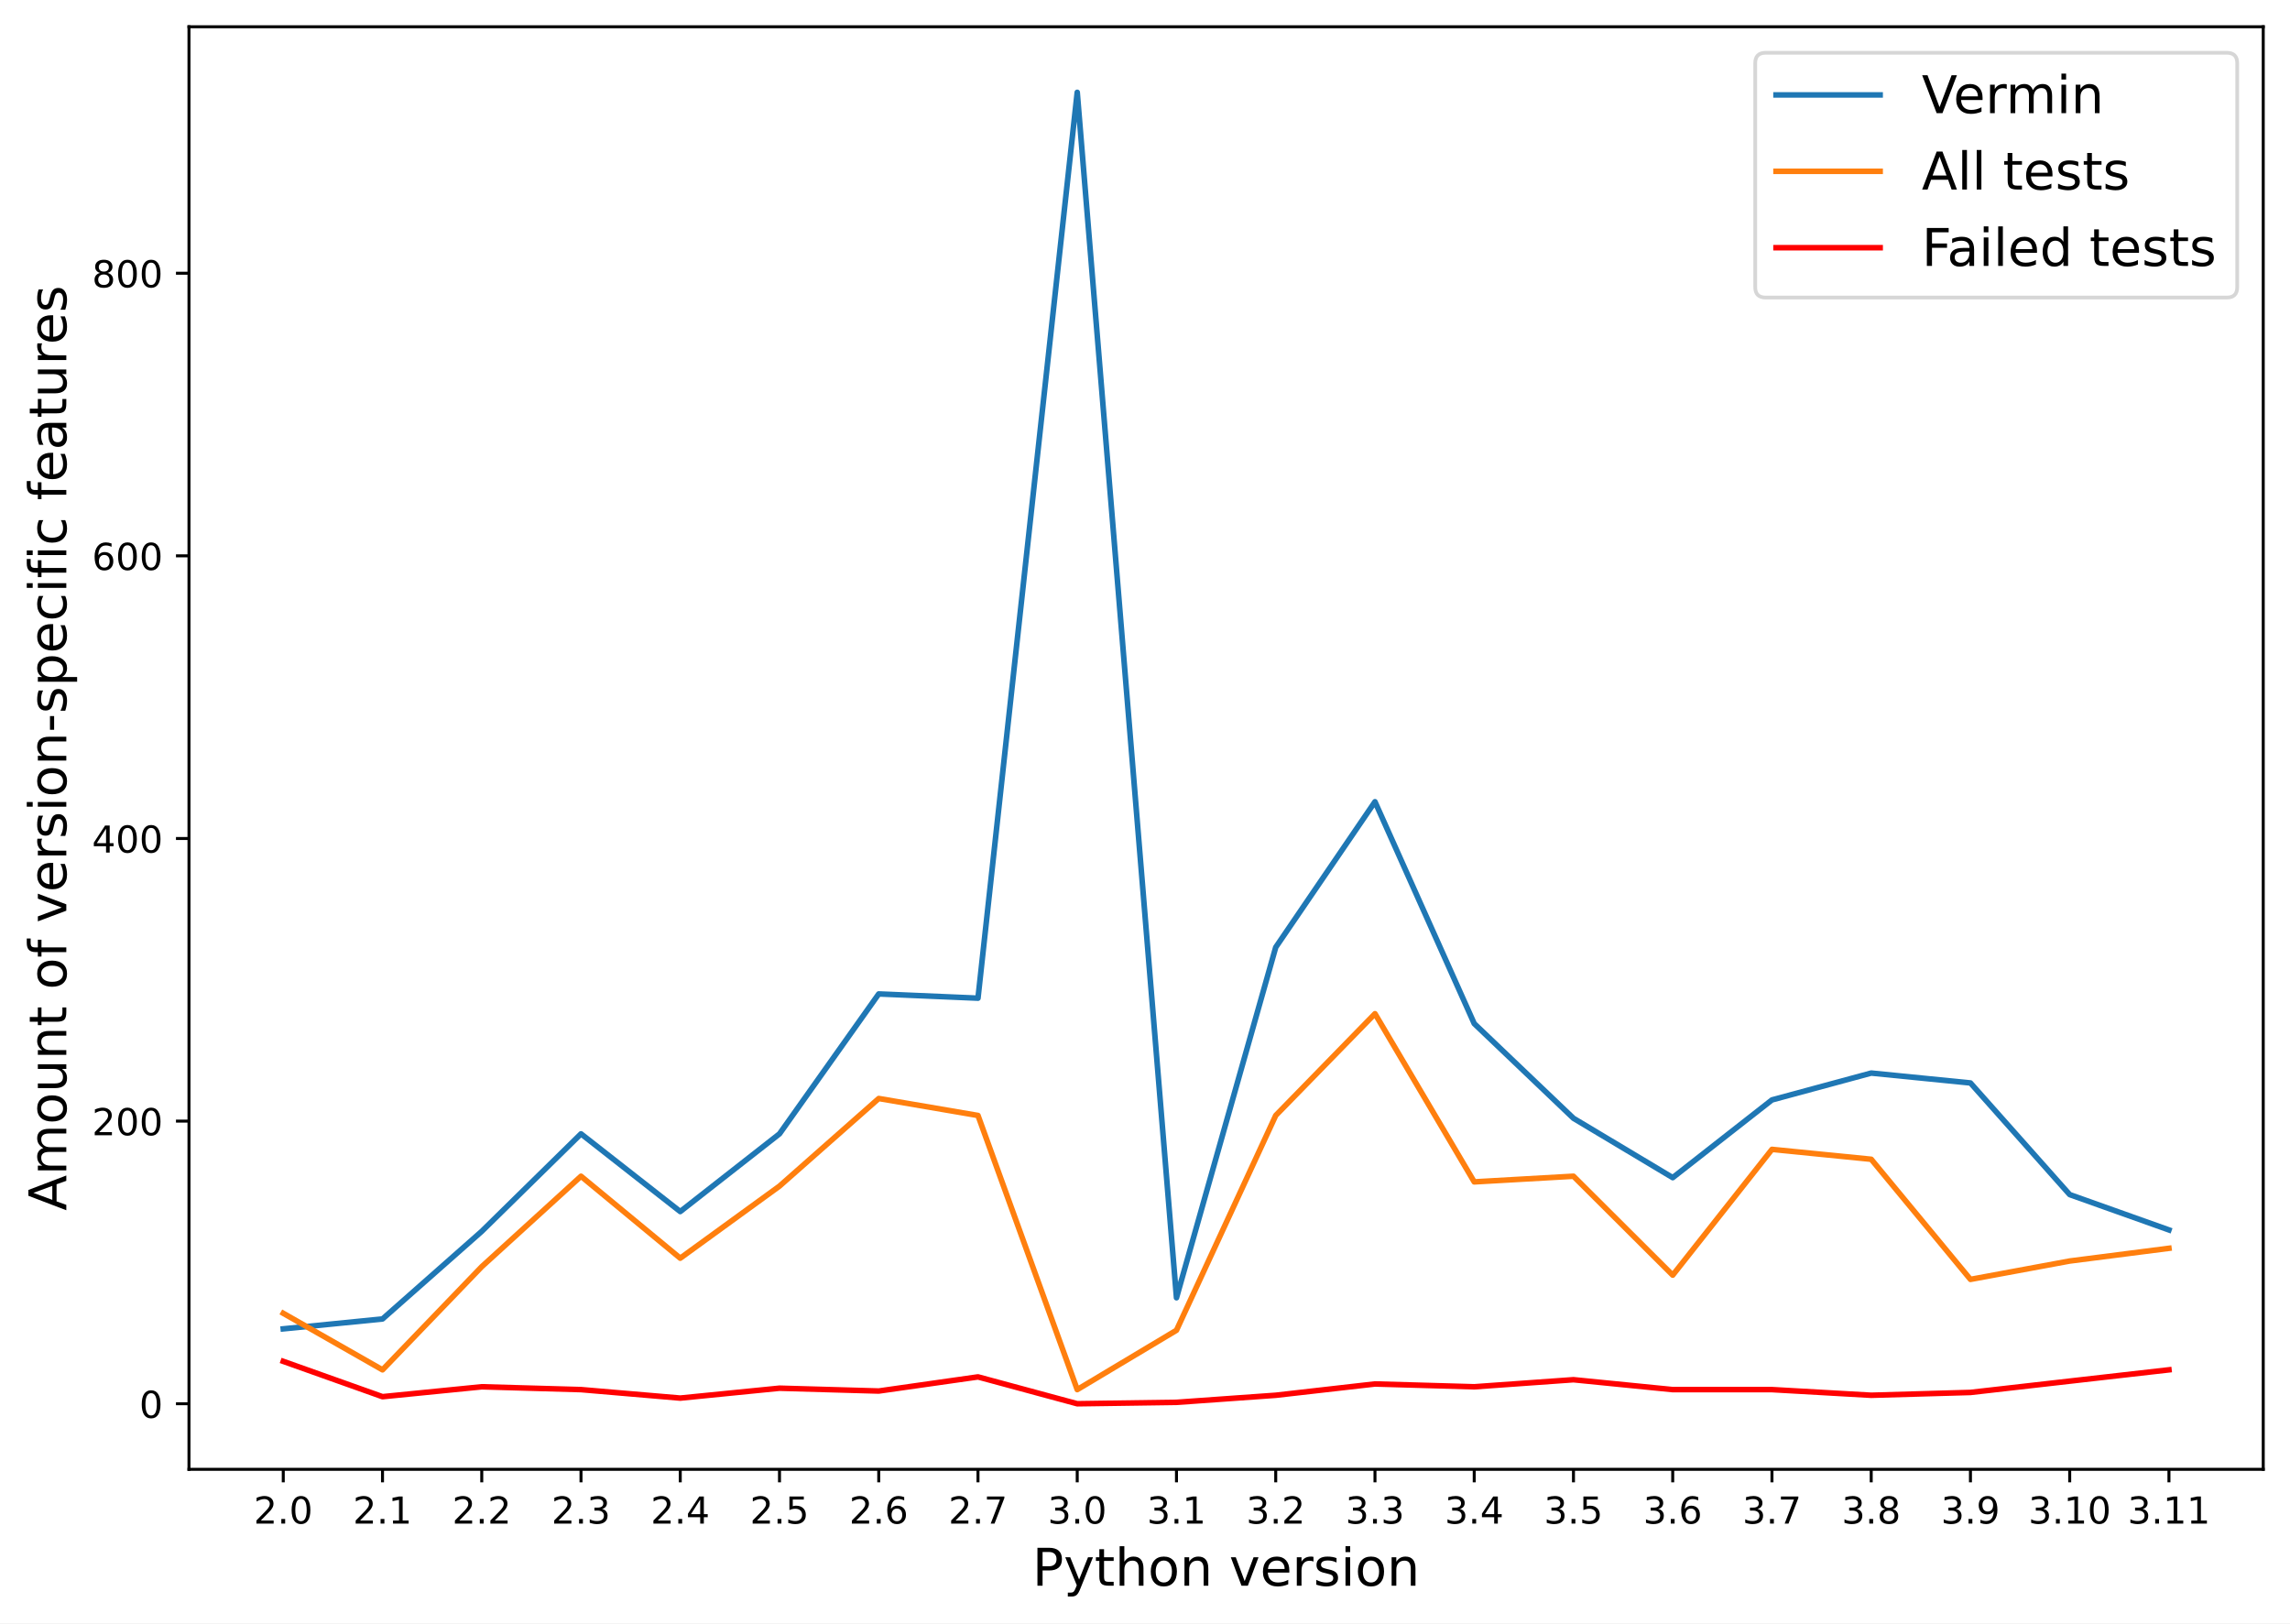
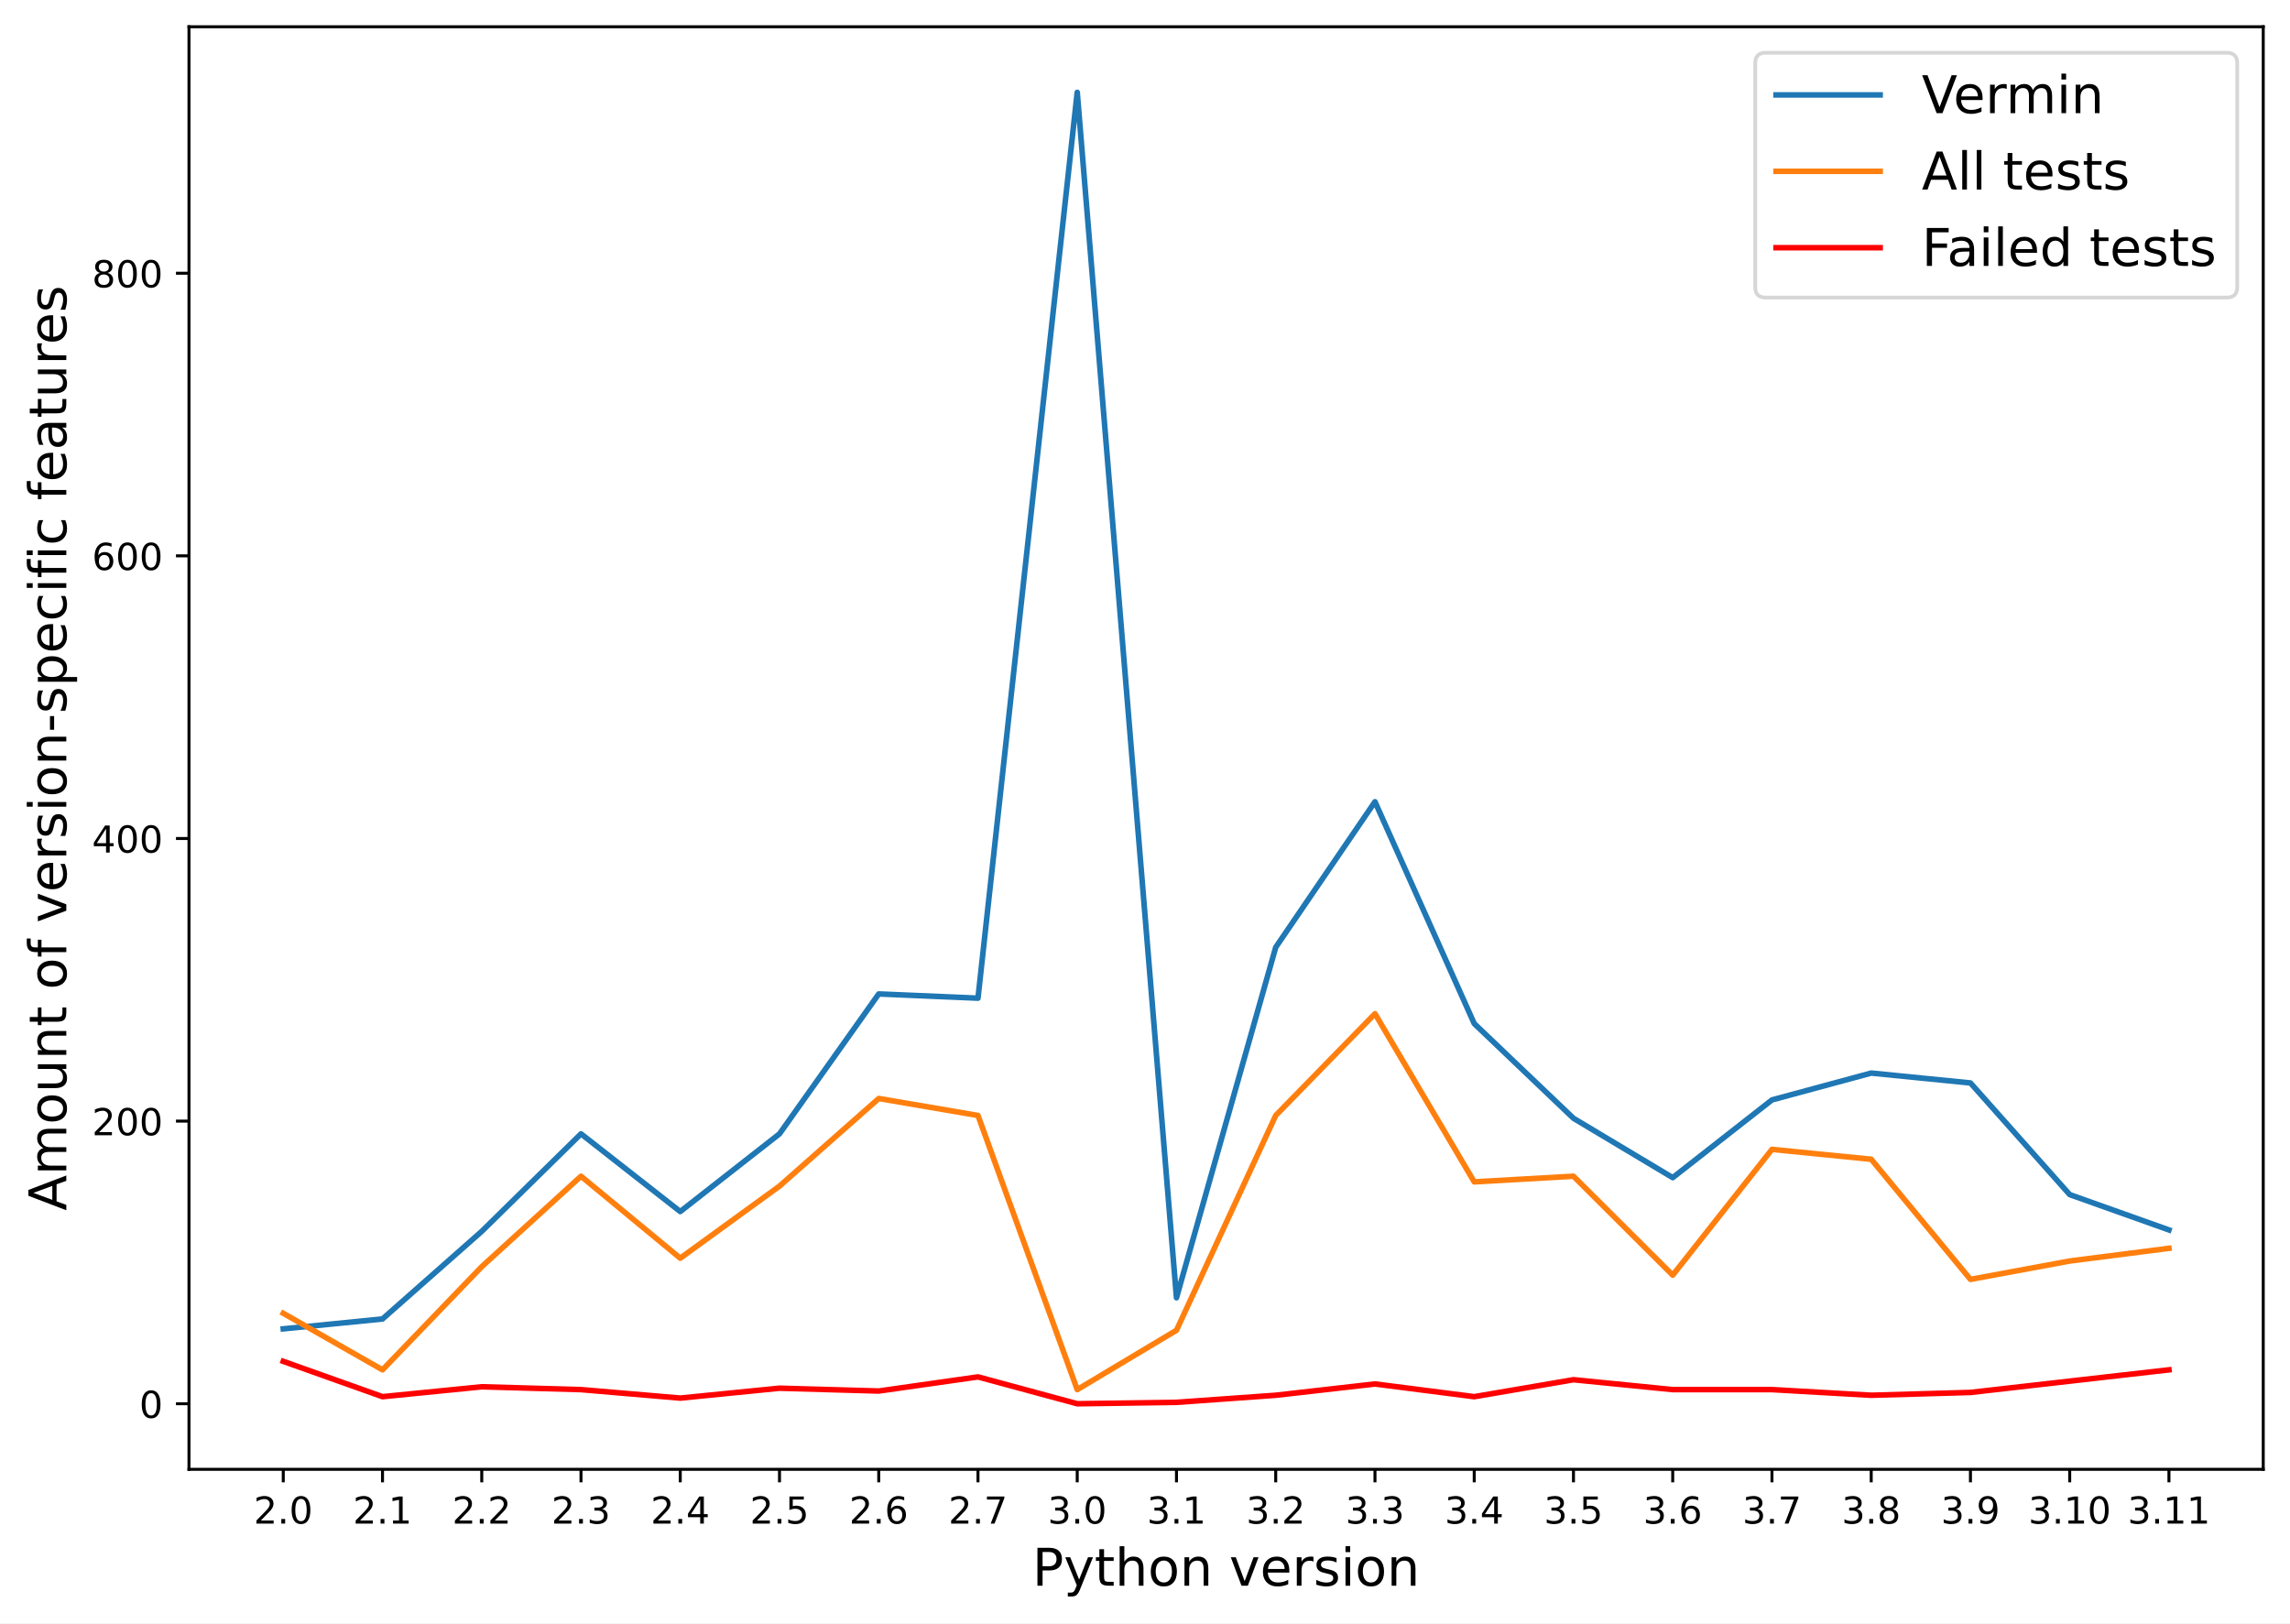
<svg xmlns="http://www.w3.org/2000/svg" xmlns:xlink="http://www.w3.org/1999/xlink" width="616.037pt" height="436.707pt" viewBox="0 0 616.037 436.707" version="1.1">
  <defs>
    <style type="text/css">*{stroke-linejoin: round; stroke-linecap: butt}</style>
  </defs>
  <g id="figure_1">
    <g id="patch_1">
      <path d="M 0 436.707  L 616.037 436.707  L 616.037 0  L 0 0  z " style="fill: #ffffff" />
    </g>
    <g id="axes_1">
      <g id="patch_2">
        <path d="M 50.837 395.28  L 608.837 395.28  L 608.837 7.2  L 50.837 7.2  z " style="fill: #ffffff" />
      </g>
      <g id="matplotlib.axis_1">
        <g id="xtick_1">
          <g id="line2d_1">
            <defs>
-               <path id="m9d987bf7af" d="M 0 0  L 0 3.5  " style="stroke: #000000; stroke-width: 0.8" />
-             </defs>
-             <g>
-               <use xlink:href="#m9d987bf7af" x="76.201" y="395.28" style="stroke: #000000; stroke-width: 0.8" />
+               <path id="m0fb5d383f8" d="M 0 0  L 0 3.5  " style="stroke: #000000; stroke-width: 0.8" />
+             </defs>
+             <g>
+               <use xlink:href="#m0fb5d383f8" x="76.201" y="395.28" style="stroke: #000000; stroke-width: 0.8" />
            </g>
          </g>
          <g id="text_1">
            <g transform="translate(68.24895 409.8784) scale(0.1 -0.1)">
              <defs>
                <path id="DejaVuSans-32" d="M 1228 531  L 3431 531  L 3431 0  L 469 0  L 469 531  Q 828 903 1448 1529  Q 2069 2156 2228 2338  Q 2531 2678 2651 2914  Q 2772 3150 2772 3378  Q 2772 3750 2511 3984  Q 2250 4219 1831 4219  Q 1534 4219 1204 4116  Q 875 4013 500 3803  L 500 4441  Q 881 4594 1212 4672  Q 1544 4750 1819 4750  Q 2544 4750 2975 4387  Q 3406 4025 3406 3419  Q 3406 3131 3298 2873  Q 3191 2616 2906 2266  Q 2828 2175 2409 1742  Q 1991 1309 1228 531  z " transform="scale(0.015625)" />
                <path id="DejaVuSans-2e" d="M 684 794  L 1344 794  L 1344 0  L 684 0  L 684 794  z " transform="scale(0.015625)" />
                <path id="DejaVuSans-30" d="M 2034 4250  Q 1547 4250 1301 3770  Q 1056 3291 1056 2328  Q 1056 1369 1301 889  Q 1547 409 2034 409  Q 2525 409 2770 889  Q 3016 1369 3016 2328  Q 3016 3291 2770 3770  Q 2525 4250 2034 4250  z M 2034 4750  Q 2819 4750 3233 4129  Q 3647 3509 3647 2328  Q 3647 1150 3233 529  Q 2819 -91 2034 -91  Q 1250 -91 836 529  Q 422 1150 422 2328  Q 422 3509 836 4129  Q 1250 4750 2034 4750  z " transform="scale(0.015625)" />
              </defs>
              <use xlink:href="#DejaVuSans-32" />
              <use xlink:href="#DejaVuSans-2e" x="63.623" />
              <use xlink:href="#DejaVuSans-30" x="95.41" />
            </g>
          </g>
        </g>
        <g id="xtick_2">
          <g id="line2d_2">
            <g>
-               <use xlink:href="#m9d987bf7af" x="102.899" y="395.28" style="stroke: #000000; stroke-width: 0.8" />
+               <use xlink:href="#m0fb5d383f8" x="102.899" y="395.28" style="stroke: #000000; stroke-width: 0.8" />
            </g>
          </g>
          <g id="text_2">
            <g transform="translate(94.94751 409.8784) scale(0.1 -0.1)">
              <defs>
                <path id="DejaVuSans-31" d="M 794 531  L 1825 531  L 1825 4091  L 703 3866  L 703 4441  L 1819 4666  L 2450 4666  L 2450 531  L 3481 531  L 3481 0  L 794 0  L 794 531  z " transform="scale(0.015625)" />
              </defs>
              <use xlink:href="#DejaVuSans-32" />
              <use xlink:href="#DejaVuSans-2e" x="63.623" />
              <use xlink:href="#DejaVuSans-31" x="95.41" />
            </g>
          </g>
        </g>
        <g id="xtick_3">
          <g id="line2d_3">
            <g>
-               <use xlink:href="#m9d987bf7af" x="129.598" y="395.28" style="stroke: #000000; stroke-width: 0.8" />
+               <use xlink:href="#m0fb5d383f8" x="129.598" y="395.28" style="stroke: #000000; stroke-width: 0.8" />
            </g>
          </g>
          <g id="text_3">
            <g transform="translate(121.6461 409.8784) scale(0.1 -0.1)">
              <use xlink:href="#DejaVuSans-32" />
              <use xlink:href="#DejaVuSans-2e" x="63.623" />
              <use xlink:href="#DejaVuSans-32" x="95.41" />
            </g>
          </g>
        </g>
        <g id="xtick_4">
          <g id="line2d_4">
            <g>
-               <use xlink:href="#m9d987bf7af" x="156.296" y="395.28" style="stroke: #000000; stroke-width: 0.8" />
+               <use xlink:href="#m0fb5d383f8" x="156.296" y="395.28" style="stroke: #000000; stroke-width: 0.8" />
            </g>
          </g>
          <g id="text_4">
            <g transform="translate(148.3446 409.8784) scale(0.1 -0.1)">
              <defs>
                <path id="DejaVuSans-33" d="M 2597 2516  Q 3050 2419 3304 2112  Q 3559 1806 3559 1356  Q 3559 666 3084 287  Q 2609 -91 1734 -91  Q 1441 -91 1130 -33  Q 819 25 488 141  L 488 750  Q 750 597 1062 519  Q 1375 441 1716 441  Q 2309 441 2620 675  Q 2931 909 2931 1356  Q 2931 1769 2642 2001  Q 2353 2234 1838 2234  L 1294 2234  L 1294 2753  L 1863 2753  Q 2328 2753 2575 2939  Q 2822 3125 2822 3475  Q 2822 3834 2567 4026  Q 2313 4219 1838 4219  Q 1578 4219 1281 4162  Q 984 4106 628 3988  L 628 4550  Q 988 4650 1302 4700  Q 1616 4750 1894 4750  Q 2613 4750 3031 4423  Q 3450 4097 3450 3541  Q 3450 3153 3228 2886  Q 3006 2619 2597 2516  z " transform="scale(0.015625)" />
              </defs>
              <use xlink:href="#DejaVuSans-32" />
              <use xlink:href="#DejaVuSans-2e" x="63.623" />
              <use xlink:href="#DejaVuSans-33" x="95.41" />
            </g>
          </g>
        </g>
        <g id="xtick_5">
          <g id="line2d_5">
            <g>
-               <use xlink:href="#m9d987bf7af" x="182.995" y="395.28" style="stroke: #000000; stroke-width: 0.8" />
+               <use xlink:href="#m0fb5d383f8" x="182.995" y="395.28" style="stroke: #000000; stroke-width: 0.8" />
            </g>
          </g>
          <g id="text_5">
            <g transform="translate(175.0432 409.8784) scale(0.1 -0.1)">
              <defs>
                <path id="DejaVuSans-34" d="M 2419 4116  L 825 1625  L 2419 1625  L 2419 4116  z M 2253 4666  L 3047 4666  L 3047 1625  L 3713 1625  L 3713 1100  L 3047 1100  L 3047 0  L 2419 0  L 2419 1100  L 313 1100  L 313 1709  L 2253 4666  z " transform="scale(0.015625)" />
              </defs>
              <use xlink:href="#DejaVuSans-32" />
              <use xlink:href="#DejaVuSans-2e" x="63.623" />
              <use xlink:href="#DejaVuSans-34" x="95.41" />
            </g>
          </g>
        </g>
        <g id="xtick_6">
          <g id="line2d_6">
            <g>
-               <use xlink:href="#m9d987bf7af" x="209.693" y="395.28" style="stroke: #000000; stroke-width: 0.8" />
+               <use xlink:href="#m0fb5d383f8" x="209.693" y="395.28" style="stroke: #000000; stroke-width: 0.8" />
            </g>
          </g>
          <g id="text_6">
            <g transform="translate(201.7418 409.8784) scale(0.1 -0.1)">
              <defs>
                <path id="DejaVuSans-35" d="M 691 4666  L 3169 4666  L 3169 4134  L 1269 4134  L 1269 2991  Q 1406 3038 1543 3061  Q 1681 3084 1819 3084  Q 2600 3084 3056 2656  Q 3513 2228 3513 1497  Q 3513 744 3044 326  Q 2575 -91 1722 -91  Q 1428 -91 1123 -41  Q 819 9 494 109  L 494 744  Q 775 591 1075 516  Q 1375 441 1709 441  Q 2250 441 2565 725  Q 2881 1009 2881 1497  Q 2881 1984 2565 2268  Q 2250 2553 1709 2553  Q 1456 2553 1204 2497  Q 953 2441 691 2322  L 691 4666  z " transform="scale(0.015625)" />
              </defs>
              <use xlink:href="#DejaVuSans-32" />
              <use xlink:href="#DejaVuSans-2e" x="63.623" />
              <use xlink:href="#DejaVuSans-35" x="95.41" />
            </g>
          </g>
        </g>
        <g id="xtick_7">
          <g id="line2d_7">
            <g>
-               <use xlink:href="#m9d987bf7af" x="236.392" y="395.28" style="stroke: #000000; stroke-width: 0.8" />
+               <use xlink:href="#m0fb5d383f8" x="236.392" y="395.28" style="stroke: #000000; stroke-width: 0.8" />
            </g>
          </g>
          <g id="text_7">
            <g transform="translate(228.4403 409.8784) scale(0.1 -0.1)">
              <defs>
                <path id="DejaVuSans-36" d="M 2113 2584  Q 1688 2584 1439 2293  Q 1191 2003 1191 1497  Q 1191 994 1439 701  Q 1688 409 2113 409  Q 2538 409 2786 701  Q 3034 994 3034 1497  Q 3034 2003 2786 2293  Q 2538 2584 2113 2584  z M 3366 4563  L 3366 3988  Q 3128 4100 2886 4159  Q 2644 4219 2406 4219  Q 1781 4219 1451 3797  Q 1122 3375 1075 2522  Q 1259 2794 1537 2939  Q 1816 3084 2150 3084  Q 2853 3084 3261 2657  Q 3669 2231 3669 1497  Q 3669 778 3244 343  Q 2819 -91 2113 -91  Q 1303 -91 875 529  Q 447 1150 447 2328  Q 447 3434 972 4092  Q 1497 4750 2381 4750  Q 2619 4750 2861 4703  Q 3103 4656 3366 4563  z " transform="scale(0.015625)" />
              </defs>
              <use xlink:href="#DejaVuSans-32" />
              <use xlink:href="#DejaVuSans-2e" x="63.623" />
              <use xlink:href="#DejaVuSans-36" x="95.41" />
            </g>
          </g>
        </g>
        <g id="xtick_8">
          <g id="line2d_8">
            <g>
-               <use xlink:href="#m9d987bf7af" x="263.09" y="395.28" style="stroke: #000000; stroke-width: 0.8" />
+               <use xlink:href="#m0fb5d383f8" x="263.09" y="395.28" style="stroke: #000000; stroke-width: 0.8" />
            </g>
          </g>
          <g id="text_8">
            <g transform="translate(255.1389 409.8784) scale(0.1 -0.1)">
              <defs>
                <path id="DejaVuSans-37" d="M 525 4666  L 3525 4666  L 3525 4397  L 1831 0  L 1172 0  L 2766 4134  L 525 4134  L 525 4666  z " transform="scale(0.015625)" />
              </defs>
              <use xlink:href="#DejaVuSans-32" />
              <use xlink:href="#DejaVuSans-2e" x="63.623" />
              <use xlink:href="#DejaVuSans-37" x="95.41" />
            </g>
          </g>
        </g>
        <g id="xtick_9">
          <g id="line2d_9">
            <g>
-               <use xlink:href="#m9d987bf7af" x="289.789" y="395.28" style="stroke: #000000; stroke-width: 0.8" />
+               <use xlink:href="#m0fb5d383f8" x="289.789" y="395.28" style="stroke: #000000; stroke-width: 0.8" />
            </g>
          </g>
          <g id="text_9">
            <g transform="translate(281.8375 409.8784) scale(0.1 -0.1)">
              <use xlink:href="#DejaVuSans-33" />
              <use xlink:href="#DejaVuSans-2e" x="63.623" />
              <use xlink:href="#DejaVuSans-30" x="95.41" />
            </g>
          </g>
        </g>
        <g id="xtick_10">
          <g id="line2d_10">
            <g>
-               <use xlink:href="#m9d987bf7af" x="316.488" y="395.28" style="stroke: #000000; stroke-width: 0.8" />
+               <use xlink:href="#m0fb5d383f8" x="316.488" y="395.28" style="stroke: #000000; stroke-width: 0.8" />
            </g>
          </g>
          <g id="text_10">
            <g transform="translate(308.536 409.8784) scale(0.1 -0.1)">
              <use xlink:href="#DejaVuSans-33" />
              <use xlink:href="#DejaVuSans-2e" x="63.623" />
              <use xlink:href="#DejaVuSans-31" x="95.41" />
            </g>
          </g>
        </g>
        <g id="xtick_11">
          <g id="line2d_11">
            <g>
-               <use xlink:href="#m9d987bf7af" x="343.186" y="395.28" style="stroke: #000000; stroke-width: 0.8" />
+               <use xlink:href="#m0fb5d383f8" x="343.186" y="395.28" style="stroke: #000000; stroke-width: 0.8" />
            </g>
          </g>
          <g id="text_11">
            <g transform="translate(335.2346 409.8784) scale(0.1 -0.1)">
              <use xlink:href="#DejaVuSans-33" />
              <use xlink:href="#DejaVuSans-2e" x="63.623" />
              <use xlink:href="#DejaVuSans-32" x="95.41" />
            </g>
          </g>
        </g>
        <g id="xtick_12">
          <g id="line2d_12">
            <g>
-               <use xlink:href="#m9d987bf7af" x="369.885" y="395.28" style="stroke: #000000; stroke-width: 0.8" />
+               <use xlink:href="#m0fb5d383f8" x="369.885" y="395.28" style="stroke: #000000; stroke-width: 0.8" />
            </g>
          </g>
          <g id="text_12">
            <g transform="translate(361.9332 409.8784) scale(0.1 -0.1)">
              <use xlink:href="#DejaVuSans-33" />
              <use xlink:href="#DejaVuSans-2e" x="63.623" />
              <use xlink:href="#DejaVuSans-33" x="95.41" />
            </g>
          </g>
        </g>
        <g id="xtick_13">
          <g id="line2d_13">
            <g>
-               <use xlink:href="#m9d987bf7af" x="396.583" y="395.28" style="stroke: #000000; stroke-width: 0.8" />
+               <use xlink:href="#m0fb5d383f8" x="396.583" y="395.28" style="stroke: #000000; stroke-width: 0.8" />
            </g>
          </g>
          <g id="text_13">
            <g transform="translate(388.6317 409.8784) scale(0.1 -0.1)">
              <use xlink:href="#DejaVuSans-33" />
              <use xlink:href="#DejaVuSans-2e" x="63.623" />
              <use xlink:href="#DejaVuSans-34" x="95.41" />
            </g>
          </g>
        </g>
        <g id="xtick_14">
          <g id="line2d_14">
            <g>
-               <use xlink:href="#m9d987bf7af" x="423.282" y="395.28" style="stroke: #000000; stroke-width: 0.8" />
+               <use xlink:href="#m0fb5d383f8" x="423.282" y="395.28" style="stroke: #000000; stroke-width: 0.8" />
            </g>
          </g>
          <g id="text_14">
            <g transform="translate(415.3303 409.8784) scale(0.1 -0.1)">
              <use xlink:href="#DejaVuSans-33" />
              <use xlink:href="#DejaVuSans-2e" x="63.623" />
              <use xlink:href="#DejaVuSans-35" x="95.41" />
            </g>
          </g>
        </g>
        <g id="xtick_15">
          <g id="line2d_15">
            <g>
-               <use xlink:href="#m9d987bf7af" x="449.98" y="395.28" style="stroke: #000000; stroke-width: 0.8" />
+               <use xlink:href="#m0fb5d383f8" x="449.98" y="395.28" style="stroke: #000000; stroke-width: 0.8" />
            </g>
          </g>
          <g id="text_15">
            <g transform="translate(442.0289 409.8784) scale(0.1 -0.1)">
              <use xlink:href="#DejaVuSans-33" />
              <use xlink:href="#DejaVuSans-2e" x="63.623" />
              <use xlink:href="#DejaVuSans-36" x="95.41" />
            </g>
          </g>
        </g>
        <g id="xtick_16">
          <g id="line2d_16">
            <g>
-               <use xlink:href="#m9d987bf7af" x="476.679" y="395.28" style="stroke: #000000; stroke-width: 0.8" />
+               <use xlink:href="#m0fb5d383f8" x="476.679" y="395.28" style="stroke: #000000; stroke-width: 0.8" />
            </g>
          </g>
          <g id="text_16">
            <g transform="translate(468.7274 409.8784) scale(0.1 -0.1)">
              <use xlink:href="#DejaVuSans-33" />
              <use xlink:href="#DejaVuSans-2e" x="63.623" />
              <use xlink:href="#DejaVuSans-37" x="95.41" />
            </g>
          </g>
        </g>
        <g id="xtick_17">
          <g id="line2d_17">
            <g>
-               <use xlink:href="#m9d987bf7af" x="503.378" y="395.28" style="stroke: #000000; stroke-width: 0.8" />
+               <use xlink:href="#m0fb5d383f8" x="503.378" y="395.28" style="stroke: #000000; stroke-width: 0.8" />
            </g>
          </g>
          <g id="text_17">
            <g transform="translate(495.426 409.8784) scale(0.1 -0.1)">
              <defs>
                <path id="DejaVuSans-38" d="M 2034 2216  Q 1584 2216 1326 1975  Q 1069 1734 1069 1313  Q 1069 891 1326 650  Q 1584 409 2034 409  Q 2484 409 2743 651  Q 3003 894 3003 1313  Q 3003 1734 2745 1975  Q 2488 2216 2034 2216  z M 1403 2484  Q 997 2584 770 2862  Q 544 3141 544 3541  Q 544 4100 942 4425  Q 1341 4750 2034 4750  Q 2731 4750 3128 4425  Q 3525 4100 3525 3541  Q 3525 3141 3298 2862  Q 3072 2584 2669 2484  Q 3125 2378 3379 2068  Q 3634 1759 3634 1313  Q 3634 634 3220 271  Q 2806 -91 2034 -91  Q 1263 -91 848 271  Q 434 634 434 1313  Q 434 1759 690 2068  Q 947 2378 1403 2484  z M 1172 3481  Q 1172 3119 1398 2916  Q 1625 2713 2034 2713  Q 2441 2713 2670 2916  Q 2900 3119 2900 3481  Q 2900 3844 2670 4047  Q 2441 4250 2034 4250  Q 1625 4250 1398 4047  Q 1172 3844 1172 3481  z " transform="scale(0.015625)" />
              </defs>
              <use xlink:href="#DejaVuSans-33" />
              <use xlink:href="#DejaVuSans-2e" x="63.623" />
              <use xlink:href="#DejaVuSans-38" x="95.41" />
            </g>
          </g>
        </g>
        <g id="xtick_18">
          <g id="line2d_18">
            <g>
-               <use xlink:href="#m9d987bf7af" x="530.076" y="395.28" style="stroke: #000000; stroke-width: 0.8" />
+               <use xlink:href="#m0fb5d383f8" x="530.076" y="395.28" style="stroke: #000000; stroke-width: 0.8" />
            </g>
          </g>
          <g id="text_18">
            <g transform="translate(522.1245 409.8784) scale(0.1 -0.1)">
              <defs>
                <path id="DejaVuSans-39" d="M 703 97  L 703 672  Q 941 559 1184 500  Q 1428 441 1663 441  Q 2288 441 2617 861  Q 2947 1281 2994 2138  Q 2813 1869 2534 1725  Q 2256 1581 1919 1581  Q 1219 1581 811 2004  Q 403 2428 403 3163  Q 403 3881 828 4315  Q 1253 4750 1959 4750  Q 2769 4750 3195 4129  Q 3622 3509 3622 2328  Q 3622 1225 3098 567  Q 2575 -91 1691 -91  Q 1453 -91 1209 -44  Q 966 3 703 97  z M 1959 2075  Q 2384 2075 2632 2365  Q 2881 2656 2881 3163  Q 2881 3666 2632 3958  Q 2384 4250 1959 4250  Q 1534 4250 1286 3958  Q 1038 3666 1038 3163  Q 1038 2656 1286 2365  Q 1534 2075 1959 2075  z " transform="scale(0.015625)" />
              </defs>
              <use xlink:href="#DejaVuSans-33" />
              <use xlink:href="#DejaVuSans-2e" x="63.623" />
              <use xlink:href="#DejaVuSans-39" x="95.41" />
            </g>
          </g>
        </g>
        <g id="xtick_19">
          <g id="line2d_19">
            <g>
-               <use xlink:href="#m9d987bf7af" x="556.775" y="395.28" style="stroke: #000000; stroke-width: 0.8" />
+               <use xlink:href="#m0fb5d383f8" x="556.775" y="395.28" style="stroke: #000000; stroke-width: 0.8" />
            </g>
          </g>
          <g id="text_19">
            <g transform="translate(545.6419 409.8784) scale(0.1 -0.1)">
              <use xlink:href="#DejaVuSans-33" />
              <use xlink:href="#DejaVuSans-2e" x="63.623" />
              <use xlink:href="#DejaVuSans-31" x="95.41" />
              <use xlink:href="#DejaVuSans-30" x="159.033" />
            </g>
          </g>
        </g>
        <g id="xtick_20">
          <g id="line2d_20">
            <g>
-               <use xlink:href="#m9d987bf7af" x="583.473" y="395.28" style="stroke: #000000; stroke-width: 0.8" />
+               <use xlink:href="#m0fb5d383f8" x="583.473" y="395.28" style="stroke: #000000; stroke-width: 0.8" />
            </g>
          </g>
          <g id="text_20">
            <g transform="translate(572.3404 409.8784) scale(0.1 -0.1)">
              <use xlink:href="#DejaVuSans-33" />
              <use xlink:href="#DejaVuSans-2e" x="63.623" />
              <use xlink:href="#DejaVuSans-31" x="95.41" />
              <use xlink:href="#DejaVuSans-31" x="159.033" />
            </g>
          </g>
        </g>
        <g id="text_21">
          <g transform="translate(277.7098 426.5959) scale(0.14 -0.14)">
            <defs>
              <path id="DejaVuSans-50" d="M 1259 4147  L 1259 2394  L 2053 2394  Q 2494 2394 2734 2622  Q 2975 2850 2975 3272  Q 2975 3691 2734 3919  Q 2494 4147 2053 4147  L 1259 4147  z M 628 4666  L 2053 4666  Q 2838 4666 3239 4311  Q 3641 3956 3641 3272  Q 3641 2581 3239 2228  Q 2838 1875 2053 1875  L 1259 1875  L 1259 0  L 628 0  L 628 4666  z " transform="scale(0.015625)" />
              <path id="DejaVuSans-79" d="M 2059 -325  Q 1816 -950 1584 -1140  Q 1353 -1331 966 -1331  L 506 -1331  L 506 -850  L 844 -850  Q 1081 -850 1212 -737  Q 1344 -625 1503 -206  L 1606 56  L 191 3500  L 800 3500  L 1894 763  L 2988 3500  L 3597 3500  L 2059 -325  z " transform="scale(0.015625)" />
              <path id="DejaVuSans-74" d="M 1172 4494  L 1172 3500  L 2356 3500  L 2356 3053  L 1172 3053  L 1172 1153  Q 1172 725 1289 603  Q 1406 481 1766 481  L 2356 481  L 2356 0  L 1766 0  Q 1100 0 847 248  Q 594 497 594 1153  L 594 3053  L 172 3053  L 172 3500  L 594 3500  L 594 4494  L 1172 4494  z " transform="scale(0.015625)" />
              <path id="DejaVuSans-68" d="M 3513 2113  L 3513 0  L 2938 0  L 2938 2094  Q 2938 2591 2744 2837  Q 2550 3084 2163 3084  Q 1697 3084 1428 2787  Q 1159 2491 1159 1978  L 1159 0  L 581 0  L 581 4863  L 1159 4863  L 1159 2956  Q 1366 3272 1645 3428  Q 1925 3584 2291 3584  Q 2894 3584 3203 3211  Q 3513 2838 3513 2113  z " transform="scale(0.015625)" />
              <path id="DejaVuSans-6f" d="M 1959 3097  Q 1497 3097 1228 2736  Q 959 2375 959 1747  Q 959 1119 1226 758  Q 1494 397 1959 397  Q 2419 397 2687 759  Q 2956 1122 2956 1747  Q 2956 2369 2687 2733  Q 2419 3097 1959 3097  z M 1959 3584  Q 2709 3584 3137 3096  Q 3566 2609 3566 1747  Q 3566 888 3137 398  Q 2709 -91 1959 -91  Q 1206 -91 779 398  Q 353 888 353 1747  Q 353 2609 779 3096  Q 1206 3584 1959 3584  z " transform="scale(0.015625)" />
              <path id="DejaVuSans-6e" d="M 3513 2113  L 3513 0  L 2938 0  L 2938 2094  Q 2938 2591 2744 2837  Q 2550 3084 2163 3084  Q 1697 3084 1428 2787  Q 1159 2491 1159 1978  L 1159 0  L 581 0  L 581 3500  L 1159 3500  L 1159 2956  Q 1366 3272 1645 3428  Q 1925 3584 2291 3584  Q 2894 3584 3203 3211  Q 3513 2838 3513 2113  z " transform="scale(0.015625)" />
              <path id="DejaVuSans-20" transform="scale(0.015625)" />
              <path id="DejaVuSans-76" d="M 191 3500  L 800 3500  L 1894 563  L 2988 3500  L 3597 3500  L 2284 0  L 1503 0  L 191 3500  z " transform="scale(0.015625)" />
              <path id="DejaVuSans-65" d="M 3597 1894  L 3597 1613  L 953 1613  Q 991 1019 1311 708  Q 1631 397 2203 397  Q 2534 397 2845 478  Q 3156 559 3463 722  L 3463 178  Q 3153 47 2828 -22  Q 2503 -91 2169 -91  Q 1331 -91 842 396  Q 353 884 353 1716  Q 353 2575 817 3079  Q 1281 3584 2069 3584  Q 2775 3584 3186 3129  Q 3597 2675 3597 1894  z M 3022 2063  Q 3016 2534 2758 2815  Q 2500 3097 2075 3097  Q 1594 3097 1305 2825  Q 1016 2553 972 2059  L 3022 2063  z " transform="scale(0.015625)" />
              <path id="DejaVuSans-72" d="M 2631 2963  Q 2534 3019 2420 3045  Q 2306 3072 2169 3072  Q 1681 3072 1420 2755  Q 1159 2438 1159 1844  L 1159 0  L 581 0  L 581 3500  L 1159 3500  L 1159 2956  Q 1341 3275 1631 3429  Q 1922 3584 2338 3584  Q 2397 3584 2469 3576  Q 2541 3569 2628 3553  L 2631 2963  z " transform="scale(0.015625)" />
              <path id="DejaVuSans-73" d="M 2834 3397  L 2834 2853  Q 2591 2978 2328 3040  Q 2066 3103 1784 3103  Q 1356 3103 1142 2972  Q 928 2841 928 2578  Q 928 2378 1081 2264  Q 1234 2150 1697 2047  L 1894 2003  Q 2506 1872 2764 1633  Q 3022 1394 3022 966  Q 3022 478 2636 193  Q 2250 -91 1575 -91  Q 1294 -91 989 -36  Q 684 19 347 128  L 347 722  Q 666 556 975 473  Q 1284 391 1588 391  Q 1994 391 2212 530  Q 2431 669 2431 922  Q 2431 1156 2273 1281  Q 2116 1406 1581 1522  L 1381 1569  Q 847 1681 609 1914  Q 372 2147 372 2553  Q 372 3047 722 3315  Q 1072 3584 1716 3584  Q 2034 3584 2315 3537  Q 2597 3491 2834 3397  z " transform="scale(0.015625)" />
              <path id="DejaVuSans-69" d="M 603 3500  L 1178 3500  L 1178 0  L 603 0  L 603 3500  z M 603 4863  L 1178 4863  L 1178 4134  L 603 4134  L 603 4863  z " transform="scale(0.015625)" />
            </defs>
            <use xlink:href="#DejaVuSans-50" />
            <use xlink:href="#DejaVuSans-79" x="60.303" />
            <use xlink:href="#DejaVuSans-74" x="119.482" />
            <use xlink:href="#DejaVuSans-68" x="158.691" />
            <use xlink:href="#DejaVuSans-6f" x="222.07" />
            <use xlink:href="#DejaVuSans-6e" x="283.252" />
            <use xlink:href="#DejaVuSans-20" x="346.631" />
            <use xlink:href="#DejaVuSans-76" x="378.418" />
            <use xlink:href="#DejaVuSans-65" x="437.598" />
            <use xlink:href="#DejaVuSans-72" x="499.121" />
            <use xlink:href="#DejaVuSans-73" x="540.234" />
            <use xlink:href="#DejaVuSans-69" x="592.334" />
            <use xlink:href="#DejaVuSans-6f" x="620.117" />
            <use xlink:href="#DejaVuSans-6e" x="681.299" />
          </g>
        </g>
      </g>
      <g id="matplotlib.axis_2">
        <g id="ytick_1">
          <g id="line2d_21">
            <defs>
-               <path id="m59733bd477" d="M 0 0  L -3.5 0  " style="stroke: #000000; stroke-width: 0.8" />
-             </defs>
-             <g>
-               <use xlink:href="#m59733bd477" x="50.837" y="377.64" style="stroke: #000000; stroke-width: 0.8" />
+               <path id="m9cd25767a8" d="M 0 0  L -3.5 0  " style="stroke: #000000; stroke-width: 0.8" />
+             </defs>
+             <g>
+               <use xlink:href="#m9cd25767a8" x="50.837" y="377.64" style="stroke: #000000; stroke-width: 0.8" />
            </g>
          </g>
          <g id="text_22">
            <g transform="translate(37.47438 381.4392) scale(0.1 -0.1)">
              <use xlink:href="#DejaVuSans-30" />
            </g>
          </g>
        </g>
        <g id="ytick_2">
          <g id="line2d_22">
            <g>
-               <use xlink:href="#m59733bd477" x="50.837" y="301.606" style="stroke: #000000; stroke-width: 0.8" />
+               <use xlink:href="#m9cd25767a8" x="50.837" y="301.606" style="stroke: #000000; stroke-width: 0.8" />
            </g>
          </g>
          <g id="text_23">
            <g transform="translate(24.74938 305.4047) scale(0.1 -0.1)">
              <use xlink:href="#DejaVuSans-32" />
              <use xlink:href="#DejaVuSans-30" x="63.623" />
              <use xlink:href="#DejaVuSans-30" x="127.246" />
            </g>
          </g>
        </g>
        <g id="ytick_3">
          <g id="line2d_23">
            <g>
-               <use xlink:href="#m59733bd477" x="50.837" y="225.571" style="stroke: #000000; stroke-width: 0.8" />
+               <use xlink:href="#m9cd25767a8" x="50.837" y="225.571" style="stroke: #000000; stroke-width: 0.8" />
            </g>
          </g>
          <g id="text_24">
            <g transform="translate(24.74938 229.3703) scale(0.1 -0.1)">
              <use xlink:href="#DejaVuSans-34" />
              <use xlink:href="#DejaVuSans-30" x="63.623" />
              <use xlink:href="#DejaVuSans-30" x="127.246" />
            </g>
          </g>
        </g>
        <g id="ytick_4">
          <g id="line2d_24">
            <g>
-               <use xlink:href="#m59733bd477" x="50.837" y="149.537" style="stroke: #000000; stroke-width: 0.8" />
+               <use xlink:href="#m9cd25767a8" x="50.837" y="149.537" style="stroke: #000000; stroke-width: 0.8" />
            </g>
          </g>
          <g id="text_25">
            <g transform="translate(24.74938 153.3358) scale(0.1 -0.1)">
              <use xlink:href="#DejaVuSans-36" />
              <use xlink:href="#DejaVuSans-30" x="63.623" />
              <use xlink:href="#DejaVuSans-30" x="127.246" />
            </g>
          </g>
        </g>
        <g id="ytick_5">
          <g id="line2d_25">
            <g>
-               <use xlink:href="#m59733bd477" x="50.837" y="73.502" style="stroke: #000000; stroke-width: 0.8" />
+               <use xlink:href="#m9cd25767a8" x="50.837" y="73.502" style="stroke: #000000; stroke-width: 0.8" />
            </g>
          </g>
          <g id="text_26">
            <g transform="translate(24.74938 77.30129) scale(0.1 -0.1)">
              <use xlink:href="#DejaVuSans-38" />
              <use xlink:href="#DejaVuSans-30" x="63.623" />
              <use xlink:href="#DejaVuSans-30" x="127.246" />
            </g>
          </g>
        </g>
        <g id="text_27">
          <g transform="translate(17.83781 325.6967) rotate(-90) scale(0.14 -0.14)">
            <defs>
              <path id="DejaVuSans-41" d="M 2188 4044  L 1331 1722  L 3047 1722  L 2188 4044  z M 1831 4666  L 2547 4666  L 4325 0  L 3669 0  L 3244 1197  L 1141 1197  L 716 0  L 50 0  L 1831 4666  z " transform="scale(0.015625)" />
              <path id="DejaVuSans-6d" d="M 3328 2828  Q 3544 3216 3844 3400  Q 4144 3584 4550 3584  Q 5097 3584 5394 3201  Q 5691 2819 5691 2113  L 5691 0  L 5113 0  L 5113 2094  Q 5113 2597 4934 2840  Q 4756 3084 4391 3084  Q 3944 3084 3684 2787  Q 3425 2491 3425 1978  L 3425 0  L 2847 0  L 2847 2094  Q 2847 2600 2669 2842  Q 2491 3084 2119 3084  Q 1678 3084 1418 2786  Q 1159 2488 1159 1978  L 1159 0  L 581 0  L 581 3500  L 1159 3500  L 1159 2956  Q 1356 3278 1631 3431  Q 1906 3584 2284 3584  Q 2666 3584 2933 3390  Q 3200 3197 3328 2828  z " transform="scale(0.015625)" />
              <path id="DejaVuSans-75" d="M 544 1381  L 544 3500  L 1119 3500  L 1119 1403  Q 1119 906 1312 657  Q 1506 409 1894 409  Q 2359 409 2629 706  Q 2900 1003 2900 1516  L 2900 3500  L 3475 3500  L 3475 0  L 2900 0  L 2900 538  Q 2691 219 2414 64  Q 2138 -91 1772 -91  Q 1169 -91 856 284  Q 544 659 544 1381  z M 1991 3584  L 1991 3584  z " transform="scale(0.015625)" />
              <path id="DejaVuSans-66" d="M 2375 4863  L 2375 4384  L 1825 4384  Q 1516 4384 1395 4259  Q 1275 4134 1275 3809  L 1275 3500  L 2222 3500  L 2222 3053  L 1275 3053  L 1275 0  L 697 0  L 697 3053  L 147 3053  L 147 3500  L 697 3500  L 697 3744  Q 697 4328 969 4595  Q 1241 4863 1831 4863  L 2375 4863  z " transform="scale(0.015625)" />
              <path id="DejaVuSans-2d" d="M 313 2009  L 1997 2009  L 1997 1497  L 313 1497  L 313 2009  z " transform="scale(0.015625)" />
              <path id="DejaVuSans-70" d="M 1159 525  L 1159 -1331  L 581 -1331  L 581 3500  L 1159 3500  L 1159 2969  Q 1341 3281 1617 3432  Q 1894 3584 2278 3584  Q 2916 3584 3314 3078  Q 3713 2572 3713 1747  Q 3713 922 3314 415  Q 2916 -91 2278 -91  Q 1894 -91 1617 61  Q 1341 213 1159 525  z M 3116 1747  Q 3116 2381 2855 2742  Q 2594 3103 2138 3103  Q 1681 3103 1420 2742  Q 1159 2381 1159 1747  Q 1159 1113 1420 752  Q 1681 391 2138 391  Q 2594 391 2855 752  Q 3116 1113 3116 1747  z " transform="scale(0.015625)" />
              <path id="DejaVuSans-63" d="M 3122 3366  L 3122 2828  Q 2878 2963 2633 3030  Q 2388 3097 2138 3097  Q 1578 3097 1268 2742  Q 959 2388 959 1747  Q 959 1106 1268 751  Q 1578 397 2138 397  Q 2388 397 2633 464  Q 2878 531 3122 666  L 3122 134  Q 2881 22 2623 -34  Q 2366 -91 2075 -91  Q 1284 -91 818 406  Q 353 903 353 1747  Q 353 2603 823 3093  Q 1294 3584 2113 3584  Q 2378 3584 2631 3529  Q 2884 3475 3122 3366  z " transform="scale(0.015625)" />
              <path id="DejaVuSans-61" d="M 2194 1759  Q 1497 1759 1228 1600  Q 959 1441 959 1056  Q 959 750 1161 570  Q 1363 391 1709 391  Q 2188 391 2477 730  Q 2766 1069 2766 1631  L 2766 1759  L 2194 1759  z M 3341 1997  L 3341 0  L 2766 0  L 2766 531  Q 2569 213 2275 61  Q 1981 -91 1556 -91  Q 1019 -91 701 211  Q 384 513 384 1019  Q 384 1609 779 1909  Q 1175 2209 1959 2209  L 2766 2209  L 2766 2266  Q 2766 2663 2505 2880  Q 2244 3097 1772 3097  Q 1472 3097 1187 3025  Q 903 2953 641 2809  L 641 3341  Q 956 3463 1253 3523  Q 1550 3584 1831 3584  Q 2591 3584 2966 3190  Q 3341 2797 3341 1997  z " transform="scale(0.015625)" />
            </defs>
            <use xlink:href="#DejaVuSans-41" />
            <use xlink:href="#DejaVuSans-6d" x="68.408" />
            <use xlink:href="#DejaVuSans-6f" x="165.82" />
            <use xlink:href="#DejaVuSans-75" x="227.002" />
            <use xlink:href="#DejaVuSans-6e" x="290.381" />
            <use xlink:href="#DejaVuSans-74" x="353.76" />
            <use xlink:href="#DejaVuSans-20" x="392.969" />
            <use xlink:href="#DejaVuSans-6f" x="424.756" />
            <use xlink:href="#DejaVuSans-66" x="485.938" />
            <use xlink:href="#DejaVuSans-20" x="521.143" />
            <use xlink:href="#DejaVuSans-76" x="552.93" />
            <use xlink:href="#DejaVuSans-65" x="612.109" />
            <use xlink:href="#DejaVuSans-72" x="673.633" />
            <use xlink:href="#DejaVuSans-73" x="714.746" />
            <use xlink:href="#DejaVuSans-69" x="766.846" />
            <use xlink:href="#DejaVuSans-6f" x="794.629" />
            <use xlink:href="#DejaVuSans-6e" x="855.811" />
            <use xlink:href="#DejaVuSans-2d" x="919.189" />
            <use xlink:href="#DejaVuSans-73" x="955.273" />
            <use xlink:href="#DejaVuSans-70" x="1007.373" />
            <use xlink:href="#DejaVuSans-65" x="1070.85" />
            <use xlink:href="#DejaVuSans-63" x="1132.373" />
            <use xlink:href="#DejaVuSans-69" x="1187.354" />
            <use xlink:href="#DejaVuSans-66" x="1215.137" />
            <use xlink:href="#DejaVuSans-69" x="1250.342" />
            <use xlink:href="#DejaVuSans-63" x="1278.125" />
            <use xlink:href="#DejaVuSans-20" x="1333.105" />
            <use xlink:href="#DejaVuSans-66" x="1364.893" />
            <use xlink:href="#DejaVuSans-65" x="1400.098" />
            <use xlink:href="#DejaVuSans-61" x="1461.621" />
            <use xlink:href="#DejaVuSans-74" x="1522.9" />
            <use xlink:href="#DejaVuSans-75" x="1562.109" />
            <use xlink:href="#DejaVuSans-72" x="1625.488" />
            <use xlink:href="#DejaVuSans-65" x="1664.352" />
            <use xlink:href="#DejaVuSans-73" x="1725.875" />
          </g>
        </g>
      </g>
      <g id="line2d_26">
-         <path d="M 76.201 357.491  L 102.899 354.83  L 129.598 331.259  L 156.296 305.027  L 182.995 325.937  L 209.693 305.027  L 236.392 267.39  L 263.09 268.531  L 289.789 24.84  L 316.488 349.127  L 343.186 254.844  L 369.885 215.687  L 396.583 275.374  L 423.282 300.845  L 449.98 316.812  L 476.679 295.903  L 503.378 288.68  L 530.076 291.341  L 556.775 321.374  L 583.473 330.879  " clip-path="url(#pe192f8bf0a)" style="fill: none; stroke: #1f77b4; stroke-width: 1.5; stroke-linecap: square" />
+         <path d="M 76.201 357.491  L 102.899 354.83  L 129.598 331.259  L 156.296 305.027  L 182.995 325.937  L 209.693 305.027  L 236.392 267.39  L 263.09 268.531  L 289.789 24.84  L 316.488 349.127  L 343.186 254.844  L 369.885 215.687  L 396.583 275.374  L 423.282 300.845  L 449.98 316.812  L 476.679 295.903  L 503.378 288.68  L 530.076 291.341  L 556.775 321.374  L 583.473 330.879  " clip-path="url(#pf730fedcad)" style="fill: none; stroke: #1f77b4; stroke-width: 1.5; stroke-linecap: square" />
      </g>
      <g id="line2d_27">
-         <path d="M 76.201 353.309  L 102.899 368.516  L 129.598 340.763  L 156.296 316.432  L 182.995 338.482  L 209.693 319.093  L 236.392 295.523  L 263.09 300.085  L 289.789 373.838  L 316.488 357.871  L 343.186 300.085  L 369.885 272.712  L 396.583 317.953  L 423.282 316.432  L 449.98 343.044  L 476.679 309.209  L 503.378 311.87  L 530.076 344.185  L 556.775 339.243  L 583.473 335.821  " clip-path="url(#pe192f8bf0a)" style="fill: none; stroke: #ff7f0e; stroke-width: 1.5; stroke-linecap: square" />
+         <path d="M 76.201 353.309  L 102.899 368.516  L 129.598 340.763  L 156.296 316.432  L 182.995 338.482  L 209.693 319.093  L 236.392 295.523  L 263.09 300.085  L 289.789 373.838  L 316.488 357.871  L 343.186 300.085  L 369.885 272.712  L 396.583 317.953  L 423.282 316.432  L 449.98 343.044  L 476.679 309.209  L 503.378 311.87  L 530.076 344.185  L 556.775 339.243  L 583.473 335.821  " clip-path="url(#pf730fedcad)" style="fill: none; stroke: #ff7f0e; stroke-width: 1.5; stroke-linecap: square" />
      </g>
      <g id="line2d_28">
-         <path d="M 76.201 366.235  L 102.899 375.739  L 129.598 373.078  L 156.296 373.838  L 182.995 376.119  L 209.693 373.458  L 236.392 374.218  L 263.09 370.417  L 289.789 377.64  L 316.488 377.26  L 343.186 375.359  L 369.885 372.318  L 396.583 373.078  L 423.282 371.177  L 449.98 373.838  L 476.679 373.838  L 503.378 375.359  L 530.076 374.599  L 556.775 371.557  L 583.473 368.516  " clip-path="url(#pe192f8bf0a)" style="fill: none; stroke: #ff0000; stroke-width: 1.5; stroke-linecap: square" />
+         <path d="M 76.201 366.235  L 102.899 375.739  L 129.598 373.078  L 156.296 373.838  L 182.995 376.119  L 209.693 373.458  L 236.392 374.218  L 263.09 370.417  L 289.789 377.64  L 316.488 377.26  L 343.186 375.359  L 369.885 372.318  L 396.583 375.739  L 423.282 371.177  L 449.98 373.838  L 476.679 373.838  L 503.378 375.359  L 530.076 374.599  L 556.775 371.557  L 583.473 368.516  " clip-path="url(#pf730fedcad)" style="fill: none; stroke: #ff0000; stroke-width: 1.5; stroke-linecap: square" />
      </g>
      <g id="patch_3">
        <path d="M 50.837 395.28  L 50.837 7.2  " style="fill: none; stroke: #000000; stroke-width: 0.8; stroke-linejoin: miter; stroke-linecap: square" />
      </g>
      <g id="patch_4">
        <path d="M 608.837 395.28  L 608.837 7.2  " style="fill: none; stroke: #000000; stroke-width: 0.8; stroke-linejoin: miter; stroke-linecap: square" />
      </g>
      <g id="patch_5">
        <path d="M 50.837 395.28  L 608.837 395.28  " style="fill: none; stroke: #000000; stroke-width: 0.8; stroke-linejoin: miter; stroke-linecap: square" />
      </g>
      <g id="patch_6">
        <path d="M 50.837 7.2  L 608.837 7.2  " style="fill: none; stroke: #000000; stroke-width: 0.8; stroke-linejoin: miter; stroke-linecap: square" />
      </g>
      <g id="legend_1">
        <g id="patch_7">
          <path d="M 474.975 80.048  L 599.037 80.048  Q 601.837 80.048 601.837 77.248  L 601.837 17  Q 601.837 14.2 599.037 14.2  L 474.975 14.2  Q 472.175 14.2 472.175 17  L 472.175 77.248  Q 472.175 80.048 474.975 80.048  z " style="fill: #ffffff; opacity: 0.8; stroke: #cccccc; stroke-linejoin: miter" />
        </g>
        <g id="line2d_29">
          <path d="M 477.775 25.538  L 491.775 25.538  L 505.775 25.538  " style="fill: none; stroke: #1f77b4; stroke-width: 1.5; stroke-linecap: square" />
        </g>
        <g id="text_28">
          <g transform="translate(516.975 30.43781) scale(0.14 -0.14)">
            <defs>
              <path id="DejaVuSans-56" d="M 1831 0  L 50 4666  L 709 4666  L 2188 738  L 3669 4666  L 4325 4666  L 2547 0  L 1831 0  z " transform="scale(0.015625)" />
            </defs>
            <use xlink:href="#DejaVuSans-56" />
            <use xlink:href="#DejaVuSans-65" x="60.658" />
            <use xlink:href="#DejaVuSans-72" x="122.182" />
            <use xlink:href="#DejaVuSans-6d" x="161.545" />
            <use xlink:href="#DejaVuSans-69" x="258.957" />
            <use xlink:href="#DejaVuSans-6e" x="286.74" />
          </g>
        </g>
        <g id="line2d_30">
          <path d="M 477.775 46.087  L 491.775 46.087  L 505.775 46.087  " style="fill: none; stroke: #ff7f0e; stroke-width: 1.5; stroke-linecap: square" />
        </g>
        <g id="text_29">
          <g transform="translate(516.975 50.98719) scale(0.14 -0.14)">
            <defs>
              <path id="DejaVuSans-6c" d="M 603 4863  L 1178 4863  L 1178 0  L 603 0  L 603 4863  z " transform="scale(0.015625)" />
            </defs>
            <use xlink:href="#DejaVuSans-41" />
            <use xlink:href="#DejaVuSans-6c" x="68.408" />
            <use xlink:href="#DejaVuSans-6c" x="96.191" />
            <use xlink:href="#DejaVuSans-20" x="123.975" />
            <use xlink:href="#DejaVuSans-74" x="155.762" />
            <use xlink:href="#DejaVuSans-65" x="194.971" />
            <use xlink:href="#DejaVuSans-73" x="256.494" />
            <use xlink:href="#DejaVuSans-74" x="308.594" />
            <use xlink:href="#DejaVuSans-73" x="347.803" />
          </g>
        </g>
        <g id="line2d_31">
          <path d="M 477.775 66.637  L 491.775 66.637  L 505.775 66.637  " style="fill: none; stroke: #ff0000; stroke-width: 1.5; stroke-linecap: square" />
        </g>
        <g id="text_30">
          <g transform="translate(516.975 71.53656) scale(0.14 -0.14)">
            <defs>
              <path id="DejaVuSans-46" d="M 628 4666  L 3309 4666  L 3309 4134  L 1259 4134  L 1259 2759  L 3109 2759  L 3109 2228  L 1259 2228  L 1259 0  L 628 0  L 628 4666  z " transform="scale(0.015625)" />
              <path id="DejaVuSans-64" d="M 2906 2969  L 2906 4863  L 3481 4863  L 3481 0  L 2906 0  L 2906 525  Q 2725 213 2448 61  Q 2172 -91 1784 -91  Q 1150 -91 751 415  Q 353 922 353 1747  Q 353 2572 751 3078  Q 1150 3584 1784 3584  Q 2172 3584 2448 3432  Q 2725 3281 2906 2969  z M 947 1747  Q 947 1113 1208 752  Q 1469 391 1925 391  Q 2381 391 2643 752  Q 2906 1113 2906 1747  Q 2906 2381 2643 2742  Q 2381 3103 1925 3103  Q 1469 3103 1208 2742  Q 947 2381 947 1747  z " transform="scale(0.015625)" />
            </defs>
            <use xlink:href="#DejaVuSans-46" />
            <use xlink:href="#DejaVuSans-61" x="48.395" />
            <use xlink:href="#DejaVuSans-69" x="109.674" />
            <use xlink:href="#DejaVuSans-6c" x="137.457" />
            <use xlink:href="#DejaVuSans-65" x="165.24" />
            <use xlink:href="#DejaVuSans-64" x="226.764" />
            <use xlink:href="#DejaVuSans-20" x="290.24" />
            <use xlink:href="#DejaVuSans-74" x="322.027" />
            <use xlink:href="#DejaVuSans-65" x="361.236" />
            <use xlink:href="#DejaVuSans-73" x="422.76" />
            <use xlink:href="#DejaVuSans-74" x="474.859" />
            <use xlink:href="#DejaVuSans-73" x="514.068" />
          </g>
        </g>
      </g>
    </g>
  </g>
  <defs>
-     <clipPath id="pe192f8bf0a">
+     <clipPath id="pf730fedcad">
      <rect x="50.837" y="7.2" width="558" height="388.08" />
    </clipPath>
  </defs>
</svg>
